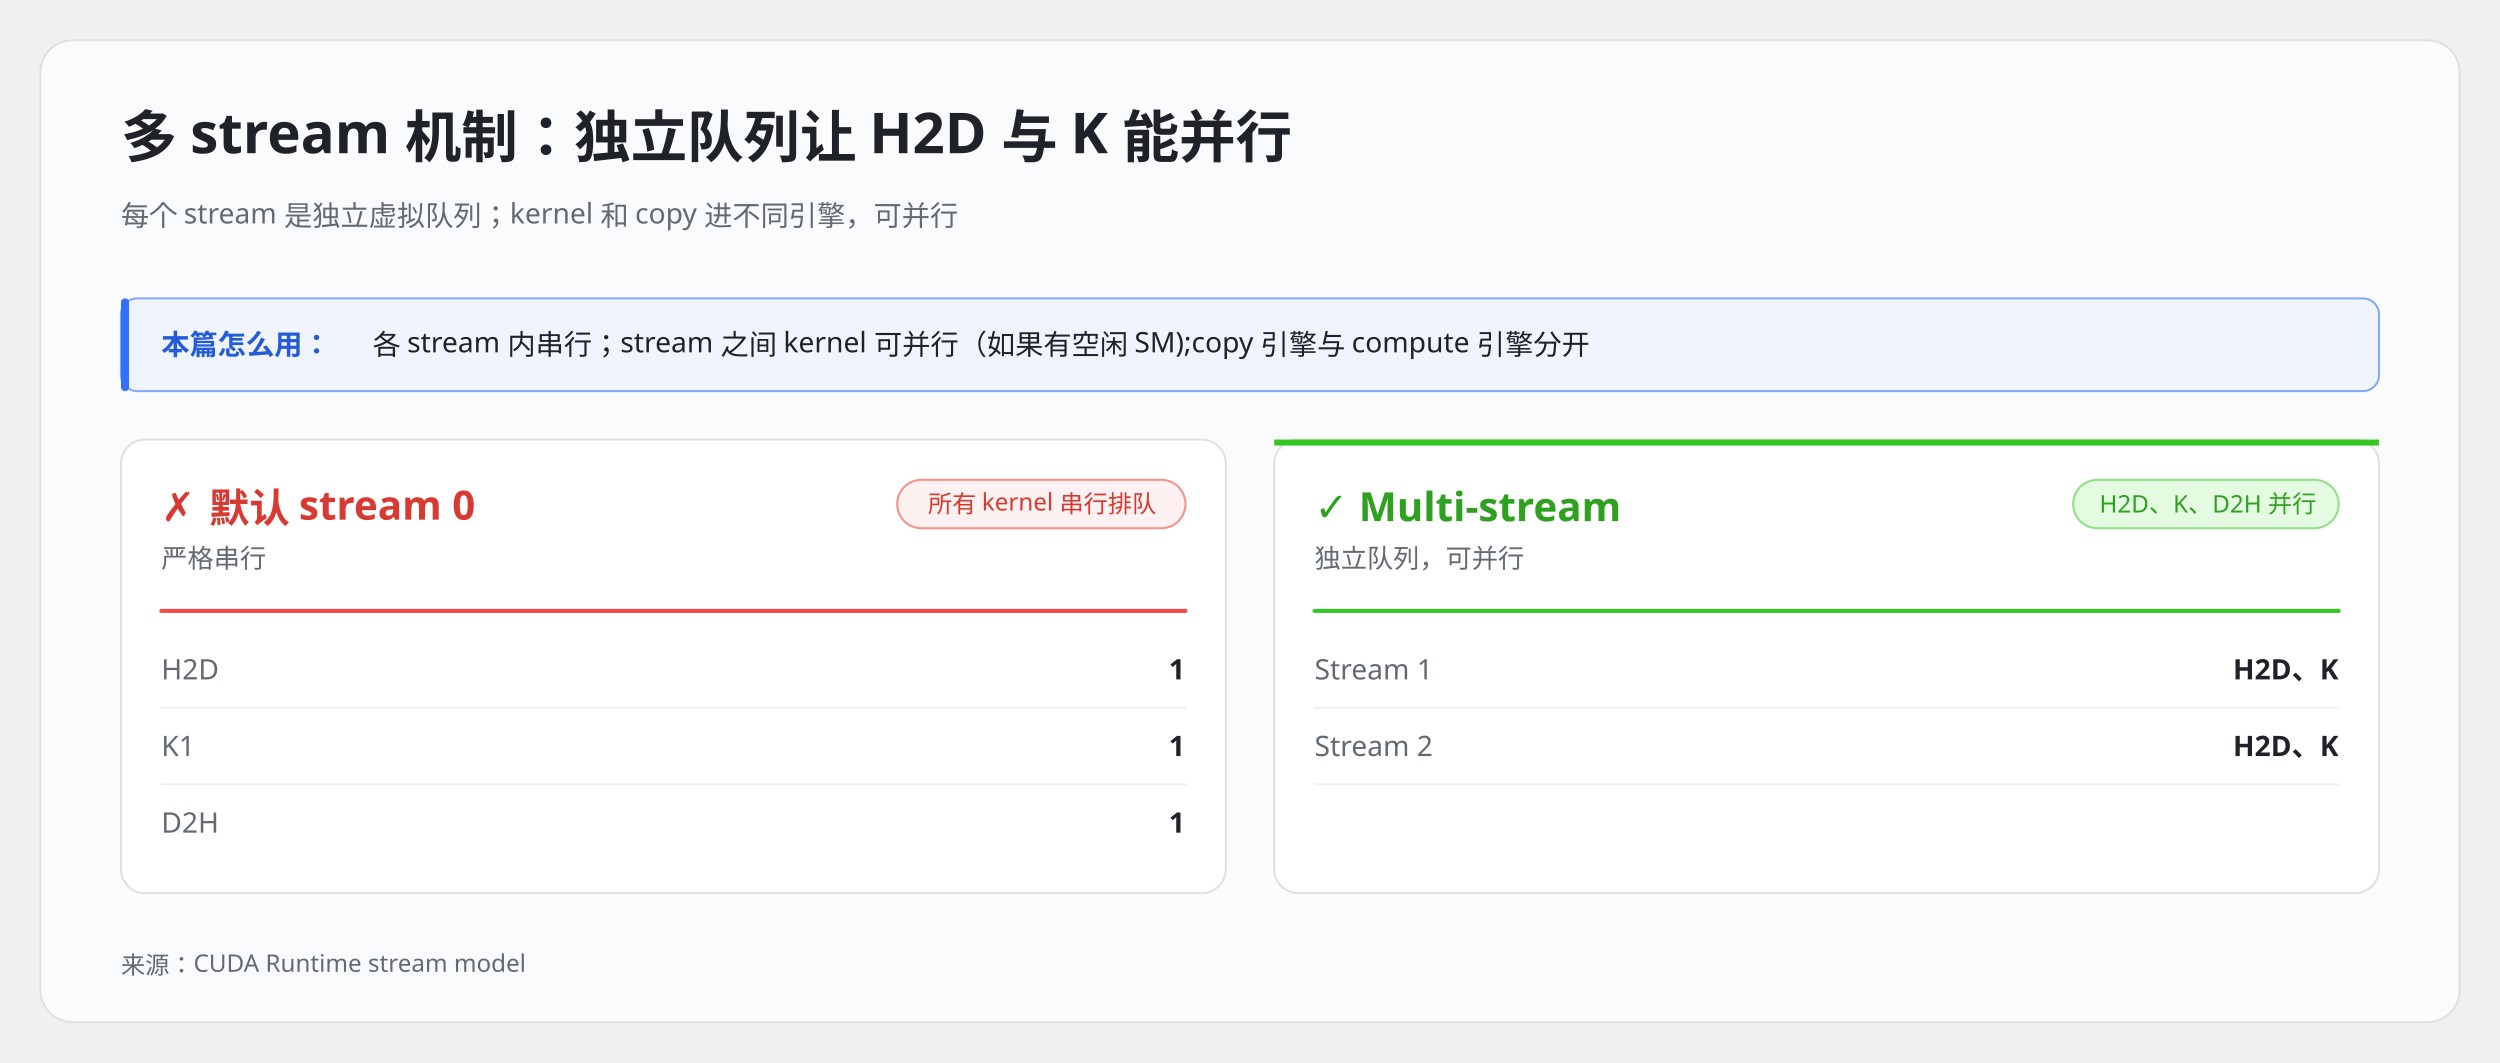
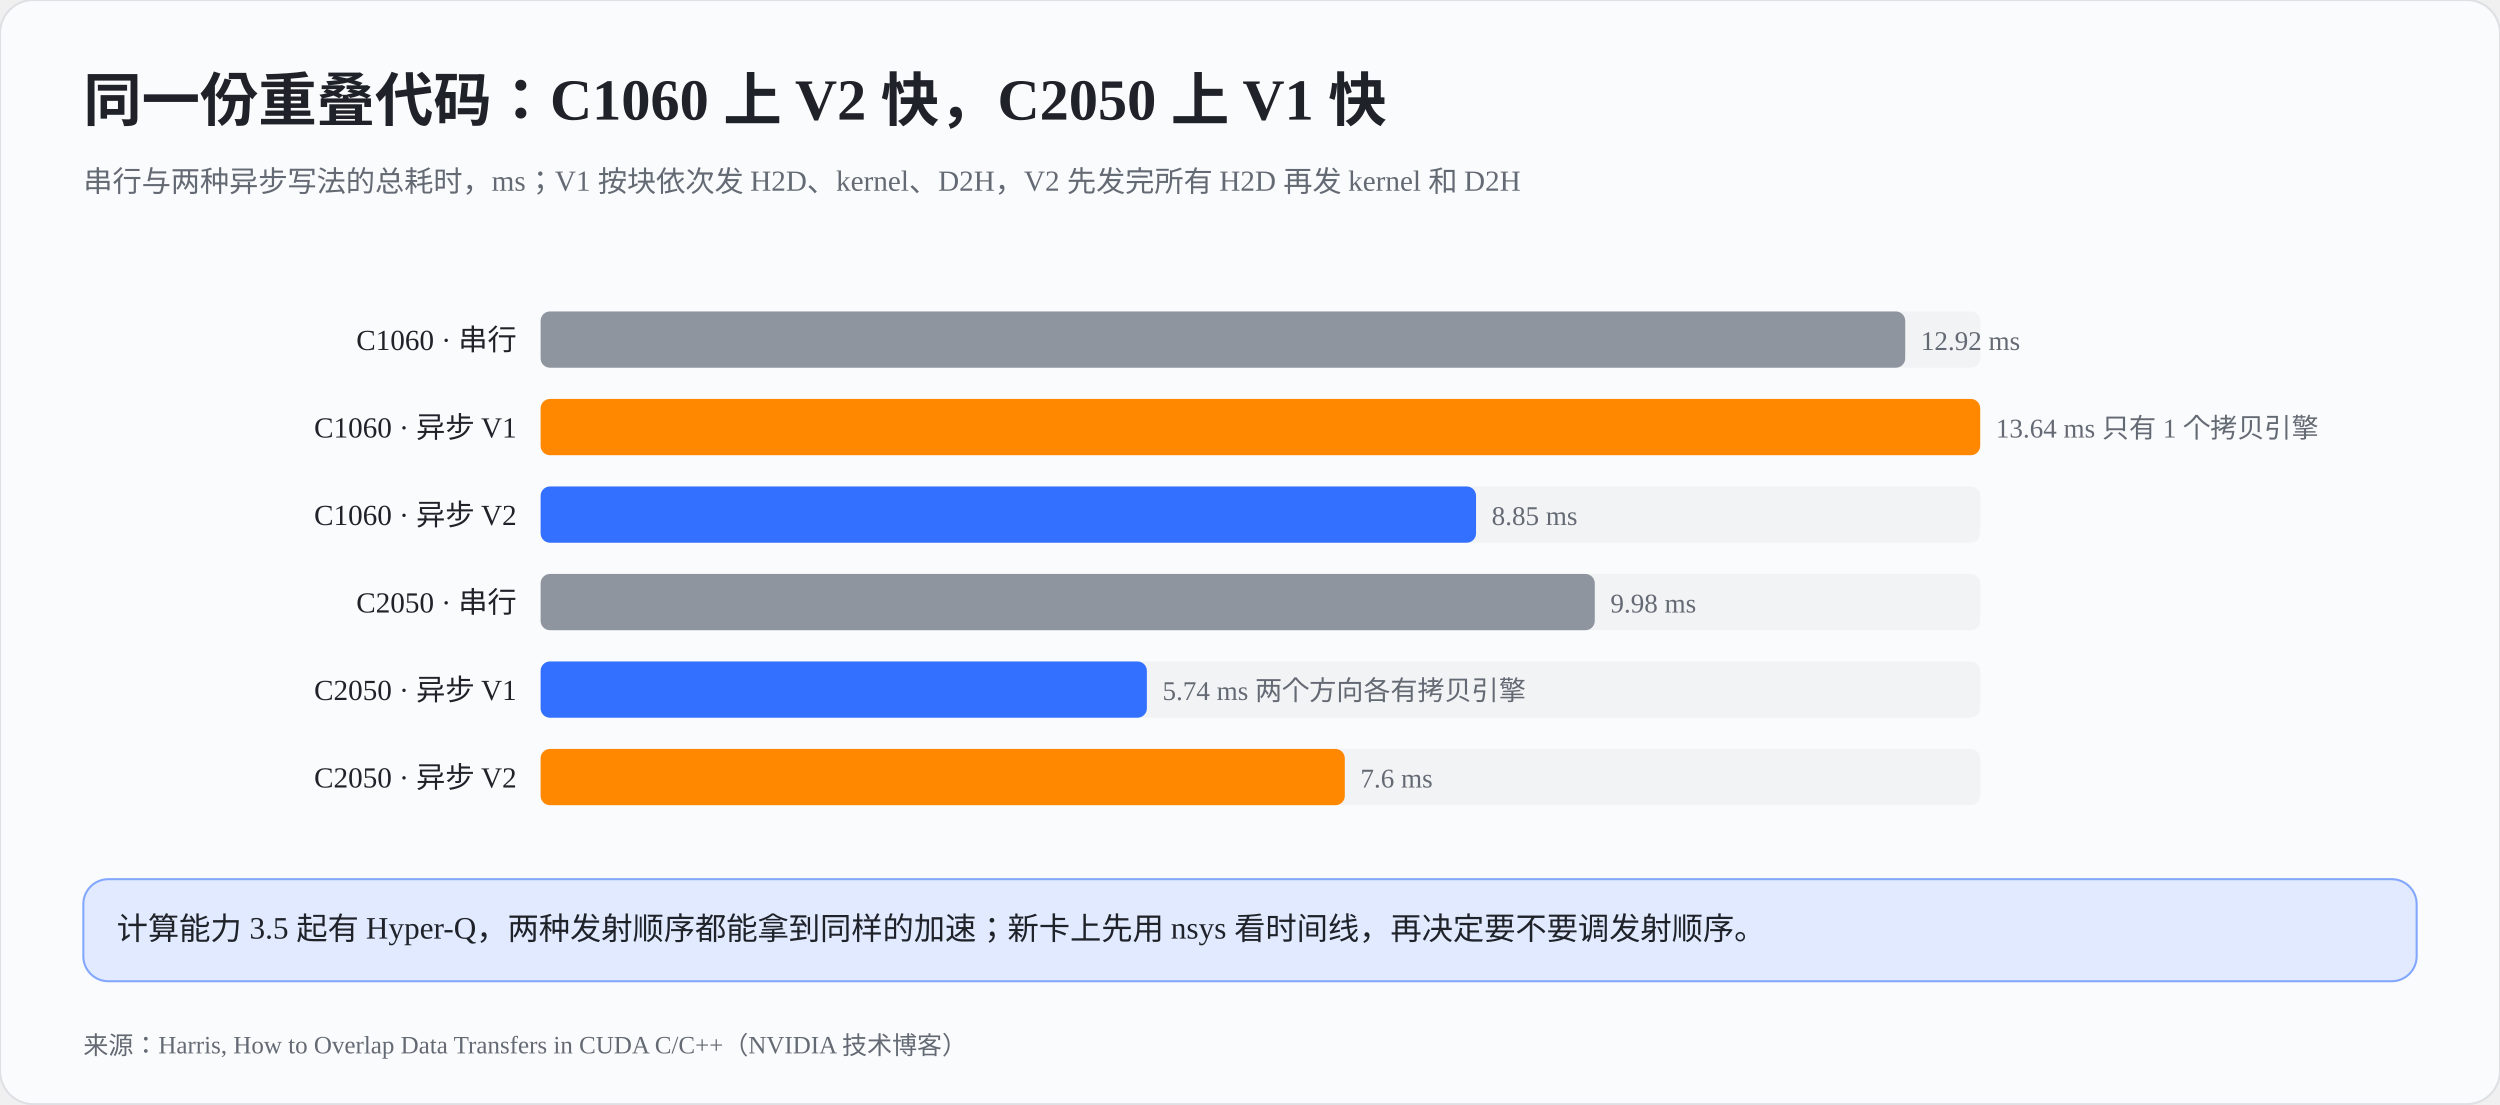
- <svg xmlns="http://www.w3.org/2000/svg" width="1240" height="527" viewBox="-20 -20 1240 527">
-   <g id="o4:1" transform="translate(0, 0)">
-     <rect x="0" y="0" width="1200" height="487" fill="#fafbfd" stroke="#dee0e3" stroke-width="1" rx="16" ry="16" />
-   </g>
-   <g id="a4:1" transform="translate(40, 25.058)">
-     <text font-size="28" font-family="Noto Sans SC, 'PingFang SC', 'Hiragino Sans GB', 'Microsoft YaHei', sans-serif" font-weight="bold" fill="#1f2329" text-anchor="start" dominant-baseline="alphabetic" x="0">
-       <tspan x="0" y="32.942">
-         <tspan x="0" text-anchor="start">多 stream 机制：独立队列让 H2D 与 K 能并行</tspan>
-       </tspan>
-     </text>
-   </g>
-   <g id="a4:2" transform="translate(40, 75.529)">
-     <text font-size="14" font-family="Noto Sans SC, 'PingFang SC', 'Hiragino Sans GB', 'Microsoft YaHei', sans-serif" font-weight="normal" fill="#646a73" text-anchor="start" dominant-baseline="alphabetic" x="0">
-       <tspan x="0" y="16.471">
-         <tspan x="0" text-anchor="start">每个 stream 是独立虚拟队列；kernel 和 copy 进不同引擎，可并行</tspan>
-       </tspan>
-     </text>
-   </g>
-   <g id="o4:2" transform="translate(40, 128)">
-     <rect x="0" y="0" width="1120" height="46" fill="#f0f4ff" stroke="#82a7fc" stroke-width="1" rx="8" ry="8" />
-   </g>
-   <g id="o4:3" transform="translate(40, 128)">
-     <rect x="0" y="0" width="4" height="46" fill="#3370ff" stroke="none" stroke-width="0" rx="2" ry="2" />
-   </g>
-   <g id="a4:3" transform="translate(60, 139.429)">
-     <text font-size="14" font-family="Noto Sans SC, 'PingFang SC', 'Hiragino Sans GB', 'Microsoft YaHei', sans-serif" font-weight="bold" fill="#245bdb" text-anchor="start" dominant-baseline="alphabetic" x="0">
-       <tspan x="0" y="16.471">
-         <tspan x="0" text-anchor="start">本篇怎么用：</tspan>
-       </tspan>
-     </text>
-   </g>
-   <g id="a4:4" transform="translate(164.8, 139.429)">
-     <text font-size="14" font-family="Noto Sans SC, 'PingFang SC', 'Hiragino Sans GB', 'Microsoft YaHei', sans-serif" font-weight="normal" fill="#1f2329" text-anchor="start" dominant-baseline="alphabetic" x="0">
-       <tspan x="0" y="16.471">
-         <tspan x="0" text-anchor="start">各 stream 内串行；stream 之间 kernel 可并行（如果有空闲 SM);copy 引擎与 compute 引擎分开</tspan>
-       </tspan>
-     </text>
-   </g>
-   <g id="o4:4" transform="translate(40, 198)">
-     <rect x="0" y="0" width="548" height="225" fill="#ffffff" stroke="#dee0e3" stroke-width="1" rx="12" ry="12" />
-   </g>
-   <g id="o4:5" transform="translate(425, 218)">
-     <rect x="0" y="0" width="143" height="24" fill="#fef1f1" stroke="#f98e8b" stroke-width="1" rx="12" ry="12" />
-   </g>
-   <g id="a4:5" transform="translate(440, 220.082)">
-     <text font-size="12" font-family="Noto Sans SC, 'PingFang SC', 'Hiragino Sans GB', 'Microsoft YaHei', sans-serif" font-weight="normal" fill="#d83931" text-anchor="middle" dominant-baseline="alphabetic" x="56.5">
-       <tspan x="56.5" y="14.118">
-         <tspan x="0.28" text-anchor="start">所有 kernel 串行排队</tspan>
-       </tspan>
-     </text>
-   </g>
-   <g id="a4:6" transform="translate(60, 214.97)">
-     <text font-size="20" font-family="Noto Sans SC, 'PingFang SC', 'Hiragino Sans GB', 'Microsoft YaHei', sans-serif" font-weight="bold" fill="#d83931" text-anchor="start" dominant-baseline="alphabetic" x="0">
-       <tspan x="0" y="23.53">
-         <tspan x="0" text-anchor="start">✗ 默认 stream 0</tspan>
-       </tspan>
-     </text>
-   </g>
-   <g id="a4:7" transform="translate(60, 246.3055)">
-     <text font-size="13" font-family="Noto Sans SC, 'PingFang SC', 'Hiragino Sans GB', 'Microsoft YaHei', sans-serif" font-weight="normal" fill="#646a73" text-anchor="start" dominant-baseline="alphabetic" x="0">
-       <tspan x="0" y="15.295">
-         <tspan x="0" text-anchor="start">严格串行</tspan>
-       </tspan>
-     </text>
-   </g>
-   <g id="c4:1" transform="translate(60, 283)">
-     <path fill="none" stroke="#f54a45" stroke-width="2" stroke-linecap="round" stroke-linejoin="round" d="M 0 0 L 508 0" />
-   </g>
-   <g id="a4:8" transform="translate(60, 300.529)">
-     <text font-size="14" font-family="Noto Sans SC, 'PingFang SC', 'Hiragino Sans GB', 'Microsoft YaHei', sans-serif" font-weight="normal" fill="#646a73" text-anchor="start" dominant-baseline="alphabetic" x="0">
-       <tspan x="0" y="16.471">
-         <tspan x="0" text-anchor="start">H2D</tspan>
-       </tspan>
-     </text>
-   </g>
-   <g id="a4:9" transform="translate(554, 300.529)">
-     <text font-size="14" font-family="Noto Sans SC, 'PingFang SC', 'Hiragino Sans GB', 'Microsoft YaHei', sans-serif" font-weight="bold" fill="#1f2329" text-anchor="end" dominant-baseline="alphabetic" x="14">
-       <tspan x="14" y="16.471">
-         <tspan x="5.74" text-anchor="start">1</tspan>
-       </tspan>
-     </text>
-   </g>
-   <g id="c4:2" transform="translate(60, 331)">
-     <path fill="none" stroke="#eff0f1" stroke-width="1" stroke-linecap="round" stroke-linejoin="round" d="M 0 0 L 508 0" />
-   </g>
-   <g id="a4:10" transform="translate(60, 338.529)">
-     <text font-size="14" font-family="Noto Sans SC, 'PingFang SC', 'Hiragino Sans GB', 'Microsoft YaHei', sans-serif" font-weight="normal" fill="#646a73" text-anchor="start" dominant-baseline="alphabetic" x="0">
-       <tspan x="0" y="16.471">
-         <tspan x="0" text-anchor="start">K1</tspan>
-       </tspan>
-     </text>
-   </g>
-   <g id="a4:11" transform="translate(554, 338.529)">
-     <text font-size="14" font-family="Noto Sans SC, 'PingFang SC', 'Hiragino Sans GB', 'Microsoft YaHei', sans-serif" font-weight="bold" fill="#1f2329" text-anchor="end" dominant-baseline="alphabetic" x="14">
-       <tspan x="14" y="16.471">
-         <tspan x="5.74" text-anchor="start">1</tspan>
-       </tspan>
-     </text>
-   </g>
-   <g id="c4:3" transform="translate(60, 369)">
-     <path fill="none" stroke="#eff0f1" stroke-width="1" stroke-linecap="round" stroke-linejoin="round" d="M 0 0 L 508 0" />
-   </g>
-   <g id="a4:12" transform="translate(60, 376.529)">
-     <text font-size="14" font-family="Noto Sans SC, 'PingFang SC', 'Hiragino Sans GB', 'Microsoft YaHei', sans-serif" font-weight="normal" fill="#646a73" text-anchor="start" dominant-baseline="alphabetic" x="0">
-       <tspan x="0" y="16.471">
-         <tspan x="0" text-anchor="start">D2H</tspan>
-       </tspan>
-     </text>
-   </g>
-   <g id="a4:13" transform="translate(554, 376.529)">
-     <text font-size="14" font-family="Noto Sans SC, 'PingFang SC', 'Hiragino Sans GB', 'Microsoft YaHei', sans-serif" font-weight="bold" fill="#1f2329" text-anchor="end" dominant-baseline="alphabetic" x="14">
-       <tspan x="14" y="16.471">
-         <tspan x="5.74" text-anchor="start">1</tspan>
-       </tspan>
-     </text>
-   </g>
-   <g id="o4:6" transform="translate(612, 198)">
-     <rect x="0" y="0" width="548" height="225" fill="#ffffff" stroke="#dee0e3" stroke-width="1" rx="12" ry="12" />
-   </g>
-   <g id="d4:1" transform="translate(612, 198)">
-     <defs>
-       <symbol id="svgicon-d4-1" viewBox="0 0 548 3">
-         <g transform="translate(-612 -198)">
-           <rect x="612" y="198" width="548" height="3" fill="#34C724" stroke="#34C724" stroke-width="0" data-role="colorline" />
-         </g>
-       </symbol>
-     </defs>
-     <use href="#svgicon-d4-1" x="0" y="0" width="548" height="3" />
-   </g>
-   <g id="o4:7" transform="translate(1008.3, 218)">
-     <rect x="0" y="0" width="131.7" height="24" fill="#e4fae1" stroke="#8ee085" stroke-width="1" rx="12" ry="12" />
-   </g>
-   <g id="a4:14" transform="translate(1019.7, 220.082)">
-     <text font-size="12" font-family="Noto Sans SC, 'PingFang SC', 'Hiragino Sans GB', 'Microsoft YaHei', sans-serif" font-weight="normal" fill="#2ea121" text-anchor="middle" dominant-baseline="alphabetic" x="54.5">
-       <tspan x="54.5" y="14.118">
-         <tspan x="1.63" text-anchor="start">H2D、K、D2H 并行</tspan>
-       </tspan>
-     </text>
-   </g>
-   <g id="a4:15" transform="translate(632, 214.97)">
-     <text font-size="20" font-family="Noto Sans SC, 'PingFang SC', 'Hiragino Sans GB', 'Microsoft YaHei', sans-serif" font-weight="bold" fill="#2ea121" text-anchor="start" dominant-baseline="alphabetic" x="0">
-       <tspan x="0" y="23.53">
-         <tspan x="0" text-anchor="start">✓ Multi-stream</tspan>
-       </tspan>
-     </text>
-   </g>
-   <g id="a4:16" transform="translate(632, 246.3055)">
-     <text font-size="13" font-family="Noto Sans SC, 'PingFang SC', 'Hiragino Sans GB', 'Microsoft YaHei', sans-serif" font-weight="normal" fill="#646a73" text-anchor="start" dominant-baseline="alphabetic" x="0">
-       <tspan x="0" y="15.295">
-         <tspan x="0" text-anchor="start">独立队列，可并行</tspan>
-       </tspan>
-     </text>
-   </g>
-   <g id="c4:4" transform="translate(632, 283)">
-     <path fill="none" stroke="#34c724" stroke-width="2" stroke-linecap="round" stroke-linejoin="round" d="M 0 0 L 508 0" />
-   </g>
-   <g id="a4:17" transform="translate(632, 300.529)">
-     <text font-size="14" font-family="Noto Sans SC, 'PingFang SC', 'Hiragino Sans GB', 'Microsoft YaHei', sans-serif" font-weight="normal" fill="#646a73" text-anchor="start" dominant-baseline="alphabetic" x="0">
-       <tspan x="0" y="16.471">
-         <tspan x="0" text-anchor="start">Stream 1</tspan>
-       </tspan>
-     </text>
-   </g>
-   <g id="a4:18" transform="translate(1073, 300.529)">
-     <text font-size="14" font-family="Noto Sans SC, 'PingFang SC', 'Hiragino Sans GB', 'Microsoft YaHei', sans-serif" font-weight="bold" fill="#1f2329" text-anchor="end" dominant-baseline="alphabetic" x="67">
-       <tspan x="67" y="16.471">
-         <tspan x="14.55" text-anchor="start">H2D、K</tspan>
-       </tspan>
-     </text>
-   </g>
-   <g id="c4:5" transform="translate(632, 331)">
-     <path fill="none" stroke="#eff0f1" stroke-width="1" stroke-linecap="round" stroke-linejoin="round" d="M 0 0 L 508 0" />
-   </g>
-   <g id="a4:19" transform="translate(632, 338.529)">
-     <text font-size="14" font-family="Noto Sans SC, 'PingFang SC', 'Hiragino Sans GB', 'Microsoft YaHei', sans-serif" font-weight="normal" fill="#646a73" text-anchor="start" dominant-baseline="alphabetic" x="0">
-       <tspan x="0" y="16.471">
-         <tspan x="0" text-anchor="start">Stream 2</tspan>
-       </tspan>
-     </text>
-   </g>
-   <g id="a4:20" transform="translate(1073, 338.529)">
-     <text font-size="14" font-family="Noto Sans SC, 'PingFang SC', 'Hiragino Sans GB', 'Microsoft YaHei', sans-serif" font-weight="bold" fill="#1f2329" text-anchor="end" dominant-baseline="alphabetic" x="67">
-       <tspan x="67" y="16.471">
-         <tspan x="14.55" text-anchor="start">H2D、K</tspan>
-       </tspan>
-     </text>
-   </g>
-   <g id="c4:6" transform="translate(632, 369)">
-     <path fill="none" stroke="#eff0f1" stroke-width="1" stroke-linecap="round" stroke-linejoin="round" d="M 0 0 L 508 0" />
-   </g>
-   <g id="a4:21" transform="translate(40, 448.882)">
-     <text font-size="12" font-family="Noto Sans SC, 'PingFang SC', 'Hiragino Sans GB', 'Microsoft YaHei', sans-serif" font-weight="normal" fill="#646a73" text-anchor="start" dominant-baseline="alphabetic" x="0">
-       <tspan x="0" y="14.118">
-         <tspan x="0" text-anchor="start">来源：CUDA Runtime stream model</tspan>
-       </tspan>
-     </text>
-   </g>
+ <svg xmlns="http://www.w3.org/2000/svg" viewBox="0 0 1200 530" width="1200" height="530">
+   <rect x="0" y="0" width="1200" height="530" rx="16" fill="#FAFBFD" stroke="#DEE0E3" />
+   <text x="40" y="58" font-size="28" fill="#1F2329" font-weight="bold">同一份重叠代码：C1060 上 V2 快，C2050 上 V1 快</text>
+   <text x="40" y="92" font-size="14" fill="#646A73">串行与两种异步写法的总耗时，ms；V1 按块依次发 H2D、kernel、D2H，V2 先发完所有 H2D 再发 kernel 和 D2H</text>
+   <text x="248" y="168" font-size="14" fill="#1F2329" text-anchor="end">C1060 · 串行</text>
+   <rect x="260" y="150" width="690" height="26" rx="4" fill="#F2F3F5" stroke="#F2F3F5" stroke-width="1" />
+   <rect x="260" y="150" width="654" height="26" rx="4" fill="#8F959E" stroke="#8F959E" stroke-width="1" />
+   <text x="922" y="168" font-size="13" fill="#646A73">12.92 ms  </text>
+   <text x="248" y="210" font-size="14" fill="#1F2329" text-anchor="end">C1060 · 异步 V1</text>
+   <rect x="260" y="192" width="690" height="26" rx="4" fill="#F2F3F5" stroke="#F2F3F5" stroke-width="1" />
+   <rect x="260" y="192" width="690" height="26" rx="4" fill="#FF8800" stroke="#FF8800" stroke-width="1" />
+   <text x="958" y="210" font-size="13" fill="#646A73">13.64 ms  只有 1 个拷贝引擎</text>
+   <text x="248" y="252" font-size="14" fill="#1F2329" text-anchor="end">C1060 · 异步 V2</text>
+   <rect x="260" y="234" width="690" height="26" rx="4" fill="#F2F3F5" stroke="#F2F3F5" stroke-width="1" />
+   <rect x="260" y="234" width="448" height="26" rx="4" fill="#3370FF" stroke="#3370FF" stroke-width="1" />
+   <text x="716" y="252" font-size="13" fill="#646A73">8.85 ms  </text>
+   <text x="248" y="294" font-size="14" fill="#1F2329" text-anchor="end">C2050 · 串行</text>
+   <rect x="260" y="276" width="690" height="26" rx="4" fill="#F2F3F5" stroke="#F2F3F5" stroke-width="1" />
+   <rect x="260" y="276" width="505" height="26" rx="4" fill="#8F959E" stroke="#8F959E" stroke-width="1" />
+   <text x="773" y="294" font-size="13" fill="#646A73">9.98 ms  </text>
+   <text x="248" y="336" font-size="14" fill="#1F2329" text-anchor="end">C2050 · 异步 V1</text>
+   <rect x="260" y="318" width="690" height="26" rx="4" fill="#F2F3F5" stroke="#F2F3F5" stroke-width="1" />
+   <rect x="260" y="318" width="290" height="26" rx="4" fill="#3370FF" stroke="#3370FF" stroke-width="1" />
+   <text x="558" y="336" font-size="13" fill="#646A73">5.74 ms  两个方向各有拷贝引擎</text>
+   <text x="248" y="378" font-size="14" fill="#1F2329" text-anchor="end">C2050 · 异步 V2</text>
+   <rect x="260" y="360" width="690" height="26" rx="4" fill="#F2F3F5" stroke="#F2F3F5" stroke-width="1" />
+   <rect x="260" y="360" width="385" height="26" rx="4" fill="#FF8800" stroke="#FF8800" stroke-width="1" />
+   <text x="653" y="378" font-size="13" fill="#646A73">7.6 ms  </text>
+   <rect x="40" y="422" width="1120" height="49" rx="12" fill="#E1EAFF" stroke="#82A7FC" stroke-width="1" />
+   <text x="56" y="451" font-size="15" fill="#1F2329">计算能力 3.5 起有 Hyper-Q，两种发射顺序都能拿到同样的加速；新卡上先用 nsys 看时间线，再决定要不要调发射顺序。</text>
+   <text x="40" y="506" font-size="12" fill="#646A73">来源：Harris, How to Overlap Data Transfers in CUDA C/C++（NVIDIA 技术博客）</text>
</svg>
